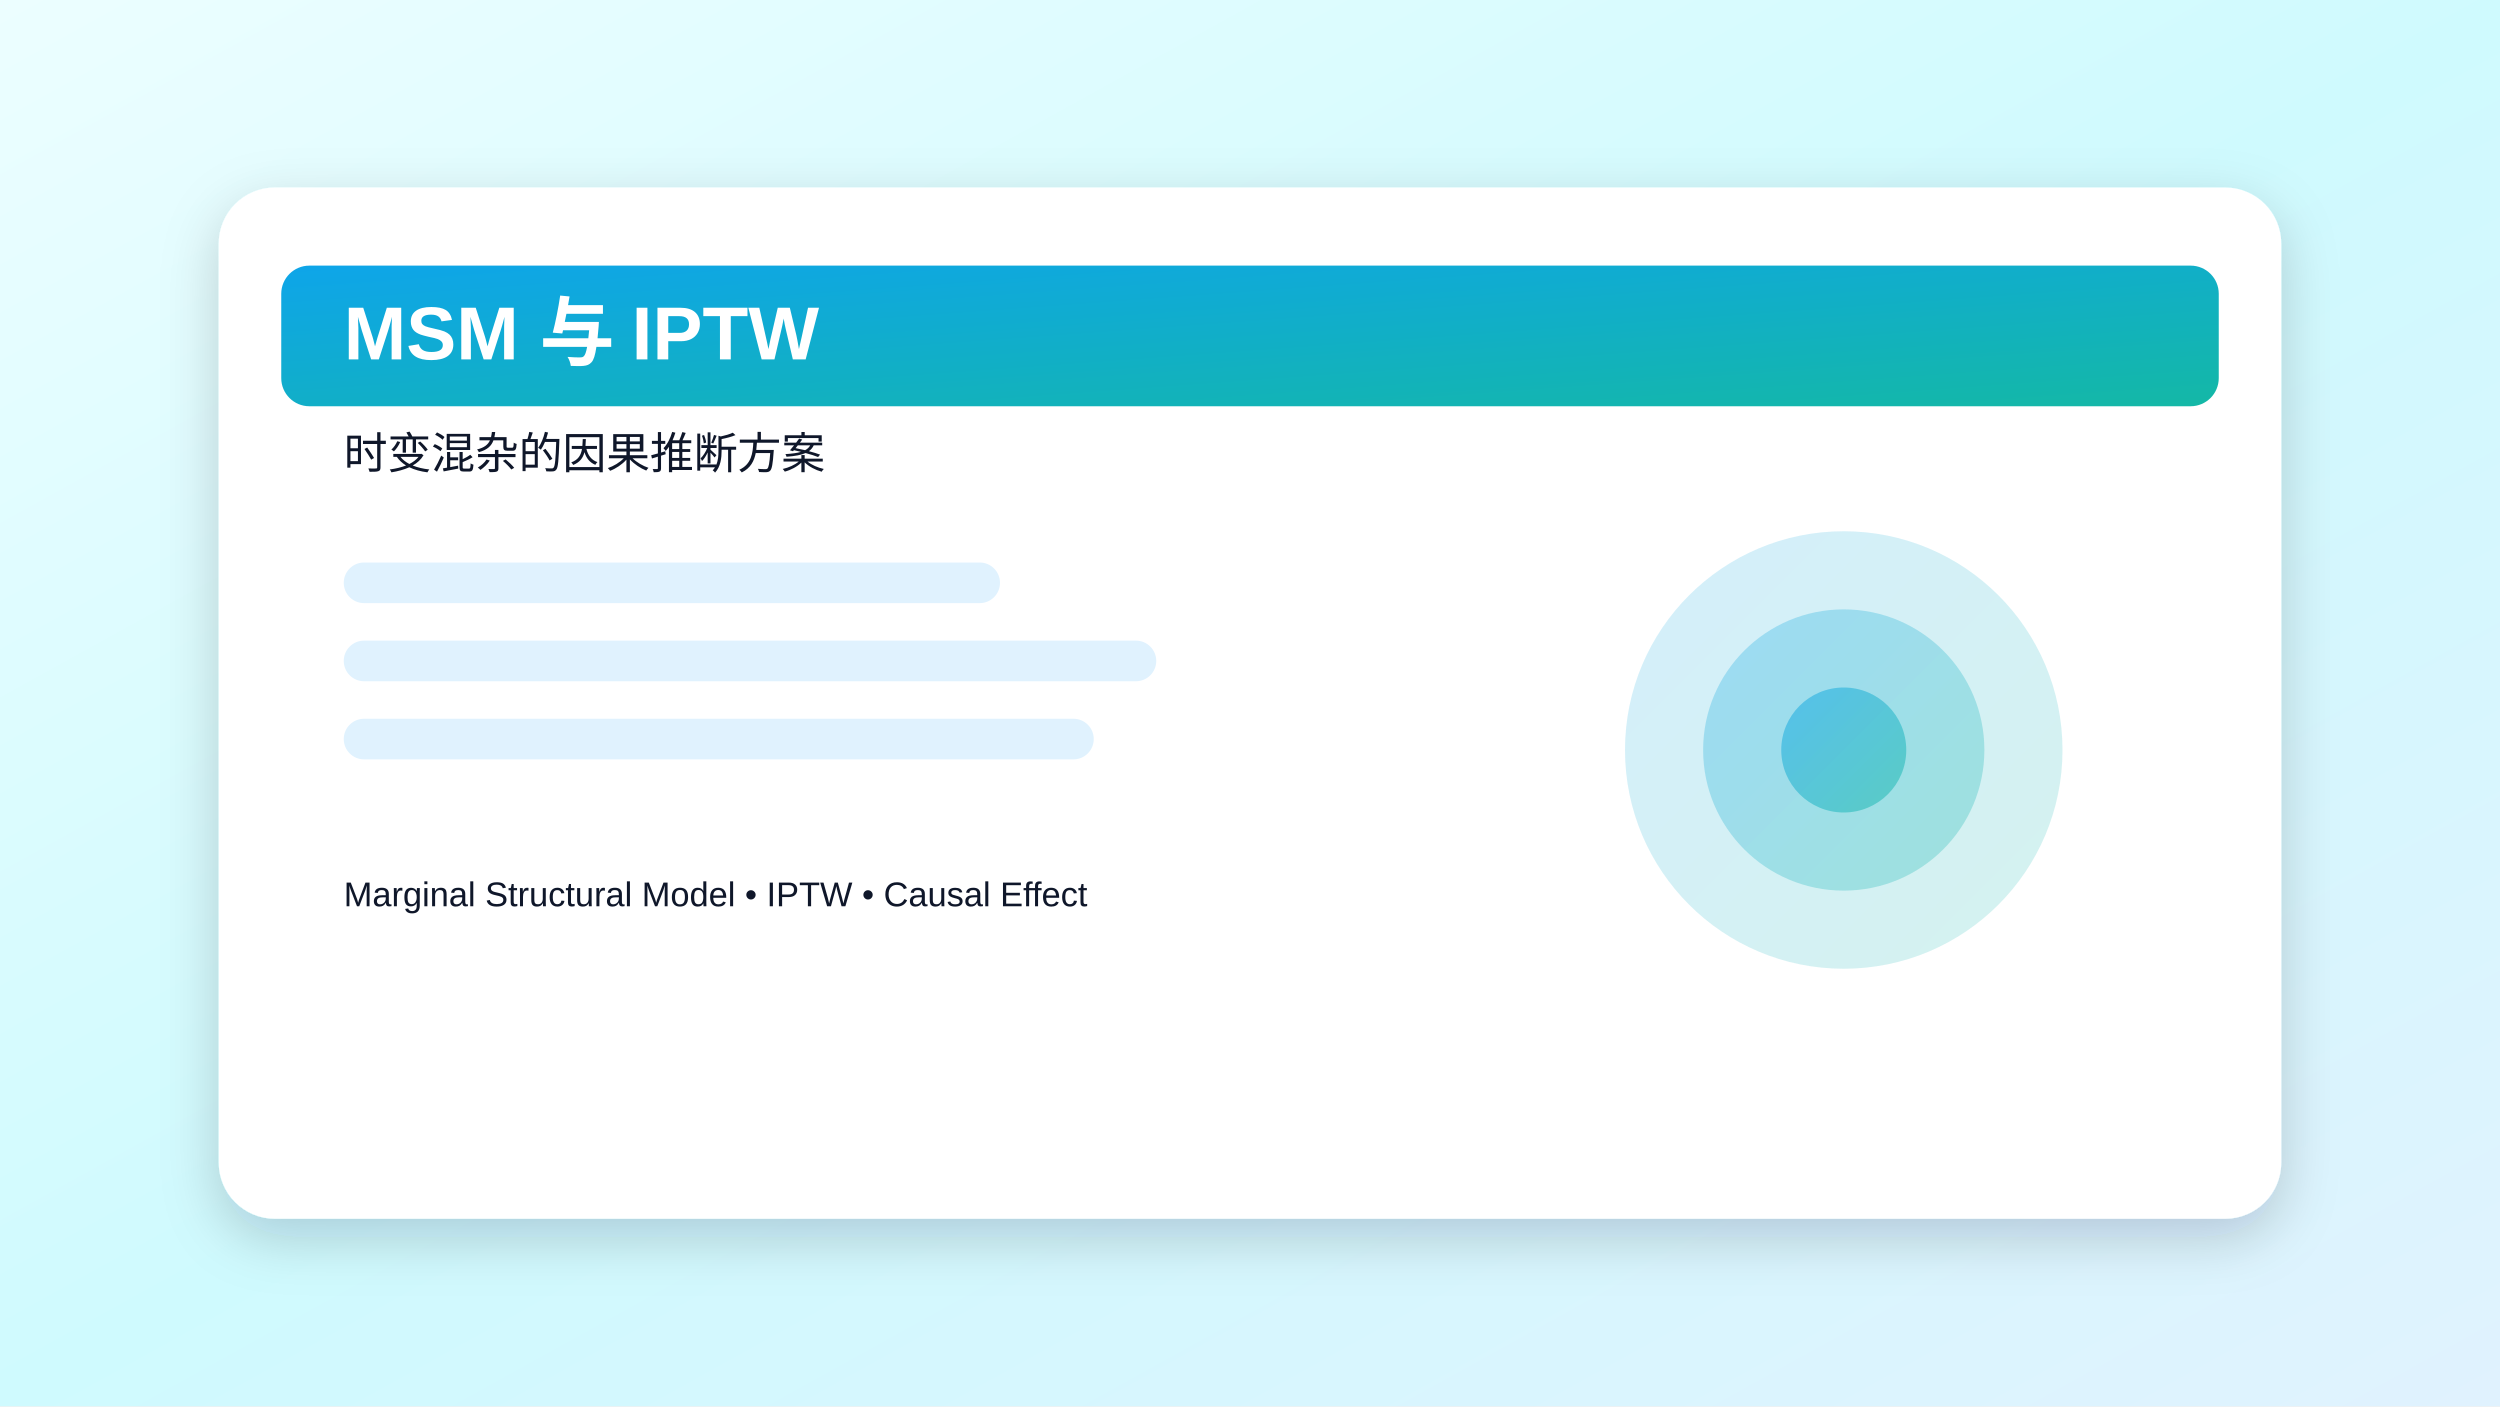
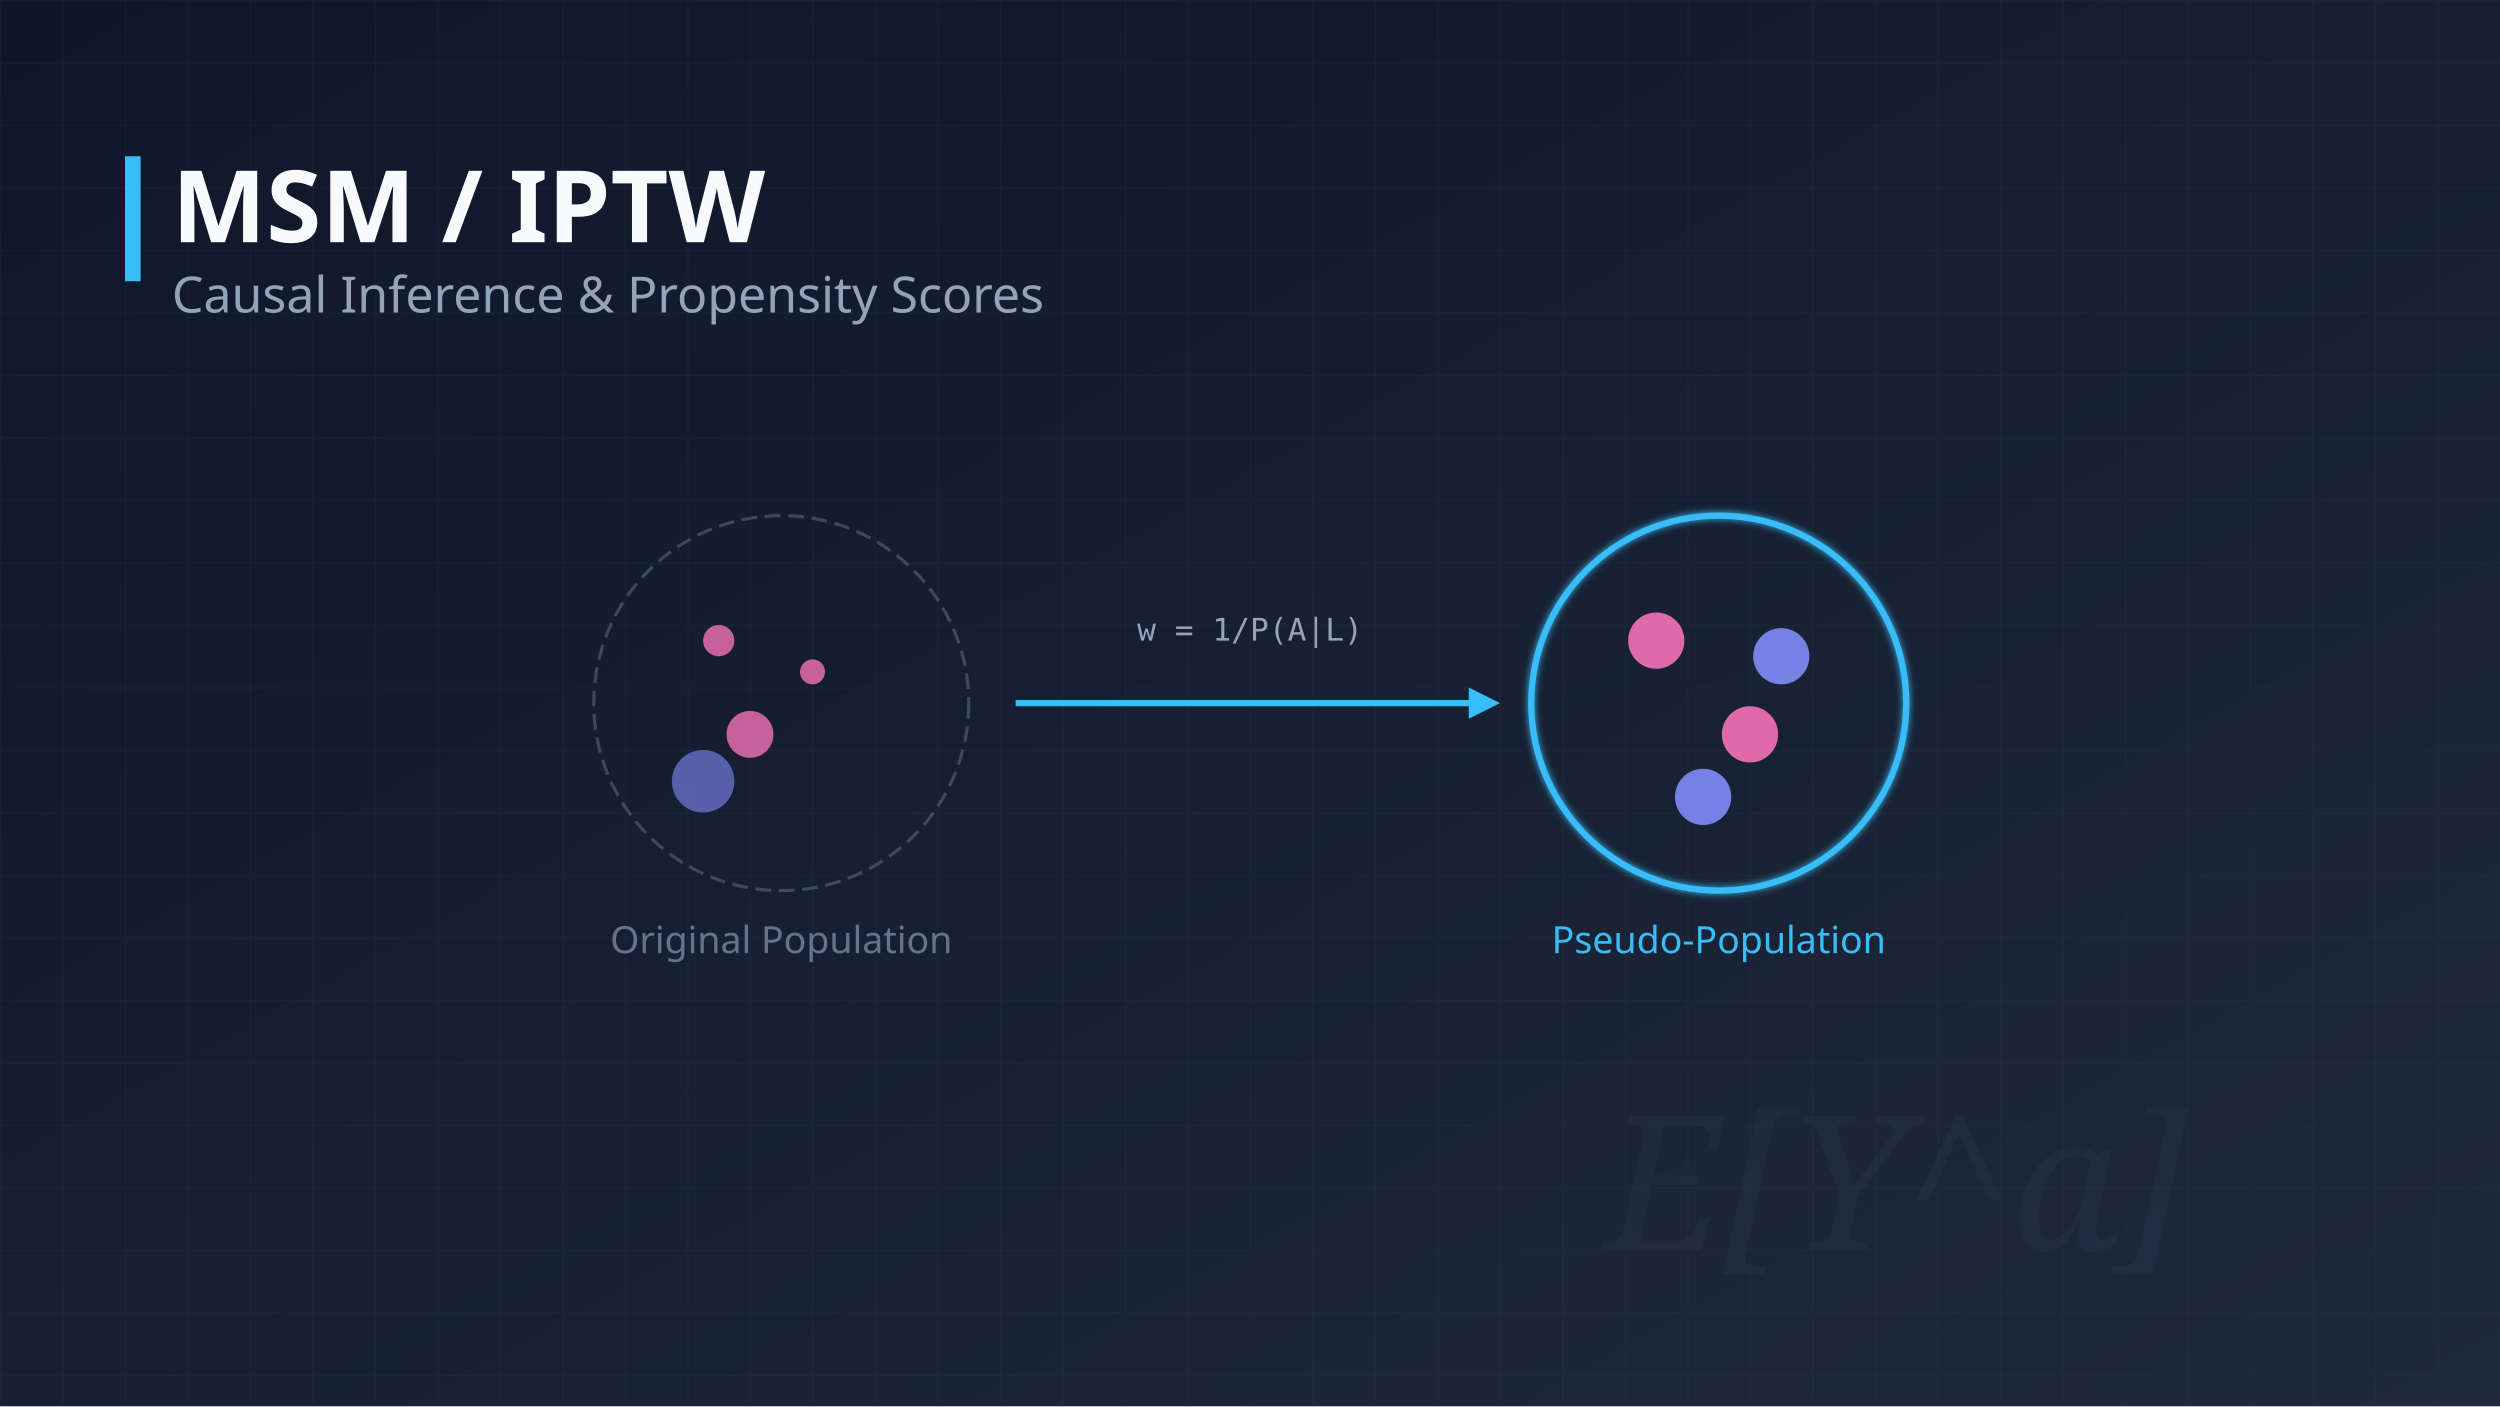
- <svg xmlns="http://www.w3.org/2000/svg" width="1600" height="900" viewBox="0 0 1600 900">
+ <svg xmlns="http://www.w3.org/2000/svg" viewBox="0 0 1600 900" width="1600" height="900">
  <defs>
-     <linearGradient id="bg" x1="0" y1="0" x2="1" y2="1">
-       <stop offset="0%" stop-color="#ecfeff" />
-       <stop offset="50%" stop-color="#cffafe" />
-       <stop offset="100%" stop-color="#e0f2fe" />
+     <linearGradient id="bg" x1="0%" y1="0%" x2="100%" y2="100%">
+       <stop offset="0%" style="stop-color:#0f172a;stop-opacity:1" />
+       <stop offset="100%" style="stop-color:#1e293b;stop-opacity:1" />
    </linearGradient>
-     <linearGradient id="accent" x1="0" y1="0" x2="1" y2="1">
-       <stop offset="0%" stop-color="#0ea5e9" />
-       <stop offset="100%" stop-color="#14b8a6" />
-     </linearGradient>
-     <filter id="shadow" x="-20%" y="-20%" width="140%" height="140%">
-       <feDropShadow dx="0" dy="12" stdDeviation="18" flood-color="#0f172a" flood-opacity="0.18" />
+     <filter id="glow">
+       <feGaussianBlur stdDeviation="2.5" result="coloredBlur" />
+       <feMerge>
+         <feMergeNode in="coloredBlur" />
+         <feMergeNode in="SourceGraphic" />
+       </feMerge>
    </filter>
+     <pattern id="grid" width="40" height="40" patternUnits="userSpaceOnUse">
+       <path d="M 40 0 L 0 0 0 40" fill="none" stroke="#334155" stroke-width="1" />
+     </pattern>
  </defs>
-   <rect width="1600" height="900" fill="url(#bg)" />
-   <rect x="140" y="120" width="1320" height="660" rx="36" fill="#ffffff" filter="url(#shadow)" />
-   <rect x="180" y="170" width="1240" height="90" rx="18" fill="url(#accent)" />
-   <text x="220" y="230" font-family="Segoe UI, Arial, sans-serif" font-size="48" fill="#ffffff" font-weight="700">MSM 与 IPTW</text>
-   <text x="220" y="300" font-family="Segoe UI, Arial, sans-serif" font-size="28" fill="#0f172a">时变混杂的因果推断方案</text>
-   <g fill="#e0f2fe">
-     <rect x="220" y="360" width="420" height="26" rx="13" />
-     <rect x="220" y="410" width="520" height="26" rx="13" />
-     <rect x="220" y="460" width="480" height="26" rx="13" />
+   <rect width="100%" height="100%" fill="url(#bg)" />
+   <rect width="100%" height="100%" fill="url(#grid)" opacity="0.2" />
+   <g transform="translate(800, 450)">
+     <circle cx="-300" cy="0" r="120" fill="none" stroke="#64748b" stroke-width="2" opacity="0.5" stroke-dasharray="10,5" />
+     <text x="-300" y="160" text-anchor="middle" fill="#64748b" font-family="sans-serif" font-size="24">Original Population</text>
+     <path d="M -150 0 L 150 0" stroke="#38bdf8" stroke-width="4" marker-end="url(#arrow)" />
+     <polygon points="140,-10 160,0 140,10" fill="#38bdf8" transform="translate(0,0)" />
+     <circle cx="300" cy="0" r="120" fill="none" stroke="#38bdf8" stroke-width="4" filter="url(#glow)" />
+     <text x="300" y="160" text-anchor="middle" fill="#38bdf8" font-family="sans-serif" font-size="24">Pseudo-Population</text>
+     <circle cx="-340" cy="-40" r="10" fill="#f472b6" opacity="0.8" />
+     <circle cx="-320" cy="20" r="15" fill="#f472b6" opacity="0.8" />
+     <circle cx="-280" cy="-20" r="8" fill="#f472b6" opacity="0.8" />
+     <circle cx="-350" cy="50" r="20" fill="#818cf8" opacity="0.6" />
+     <circle cx="260" cy="-40" r="18" fill="#f472b6" opacity="0.9" />
+     <circle cx="320" cy="20" r="18" fill="#f472b6" opacity="0.9" />
+     <circle cx="290" cy="60" r="18" fill="#818cf8" opacity="0.9" />
+     <circle cx="340" cy="-30" r="18" fill="#818cf8" opacity="0.9" />
+     <text x="0" y="-40" text-anchor="middle" fill="#94a3b8" font-family="monospace" font-size="20">w = 1/P(A|L)</text>
  </g>
-   <g fill="url(#accent)">
-     <circle cx="1180" cy="480" r="140" opacity="0.18" />
-     <circle cx="1180" cy="480" r="90" opacity="0.28" />
-     <circle cx="1180" cy="480" r="40" opacity="0.5" />
+   <g transform="translate(80, 100)">
+     <rect x="0" y="0" width="10" height="80" fill="#38bdf8" />
+     <text x="30" y="55" font-family="sans-serif" font-weight="bold" font-size="64" fill="#f8fafc">MSM / IPTW</text>
+     <text x="30" y="100" font-family="sans-serif" font-weight="300" font-size="32" fill="#94a3b8">Causal Inference &amp; Propensity Scores</text>
  </g>
-   <text x="220" y="580" font-family="Segoe UI, Arial, sans-serif" font-size="22" fill="#0f172a">Marginal Structural Model • IPTW • Causal Effect</text>
+   <text x="1400" y="800" text-anchor="end" fill="#334155" font-family="serif" font-style="italic" font-size="120" opacity="0.2">E[Y^a]</text>
</svg>
